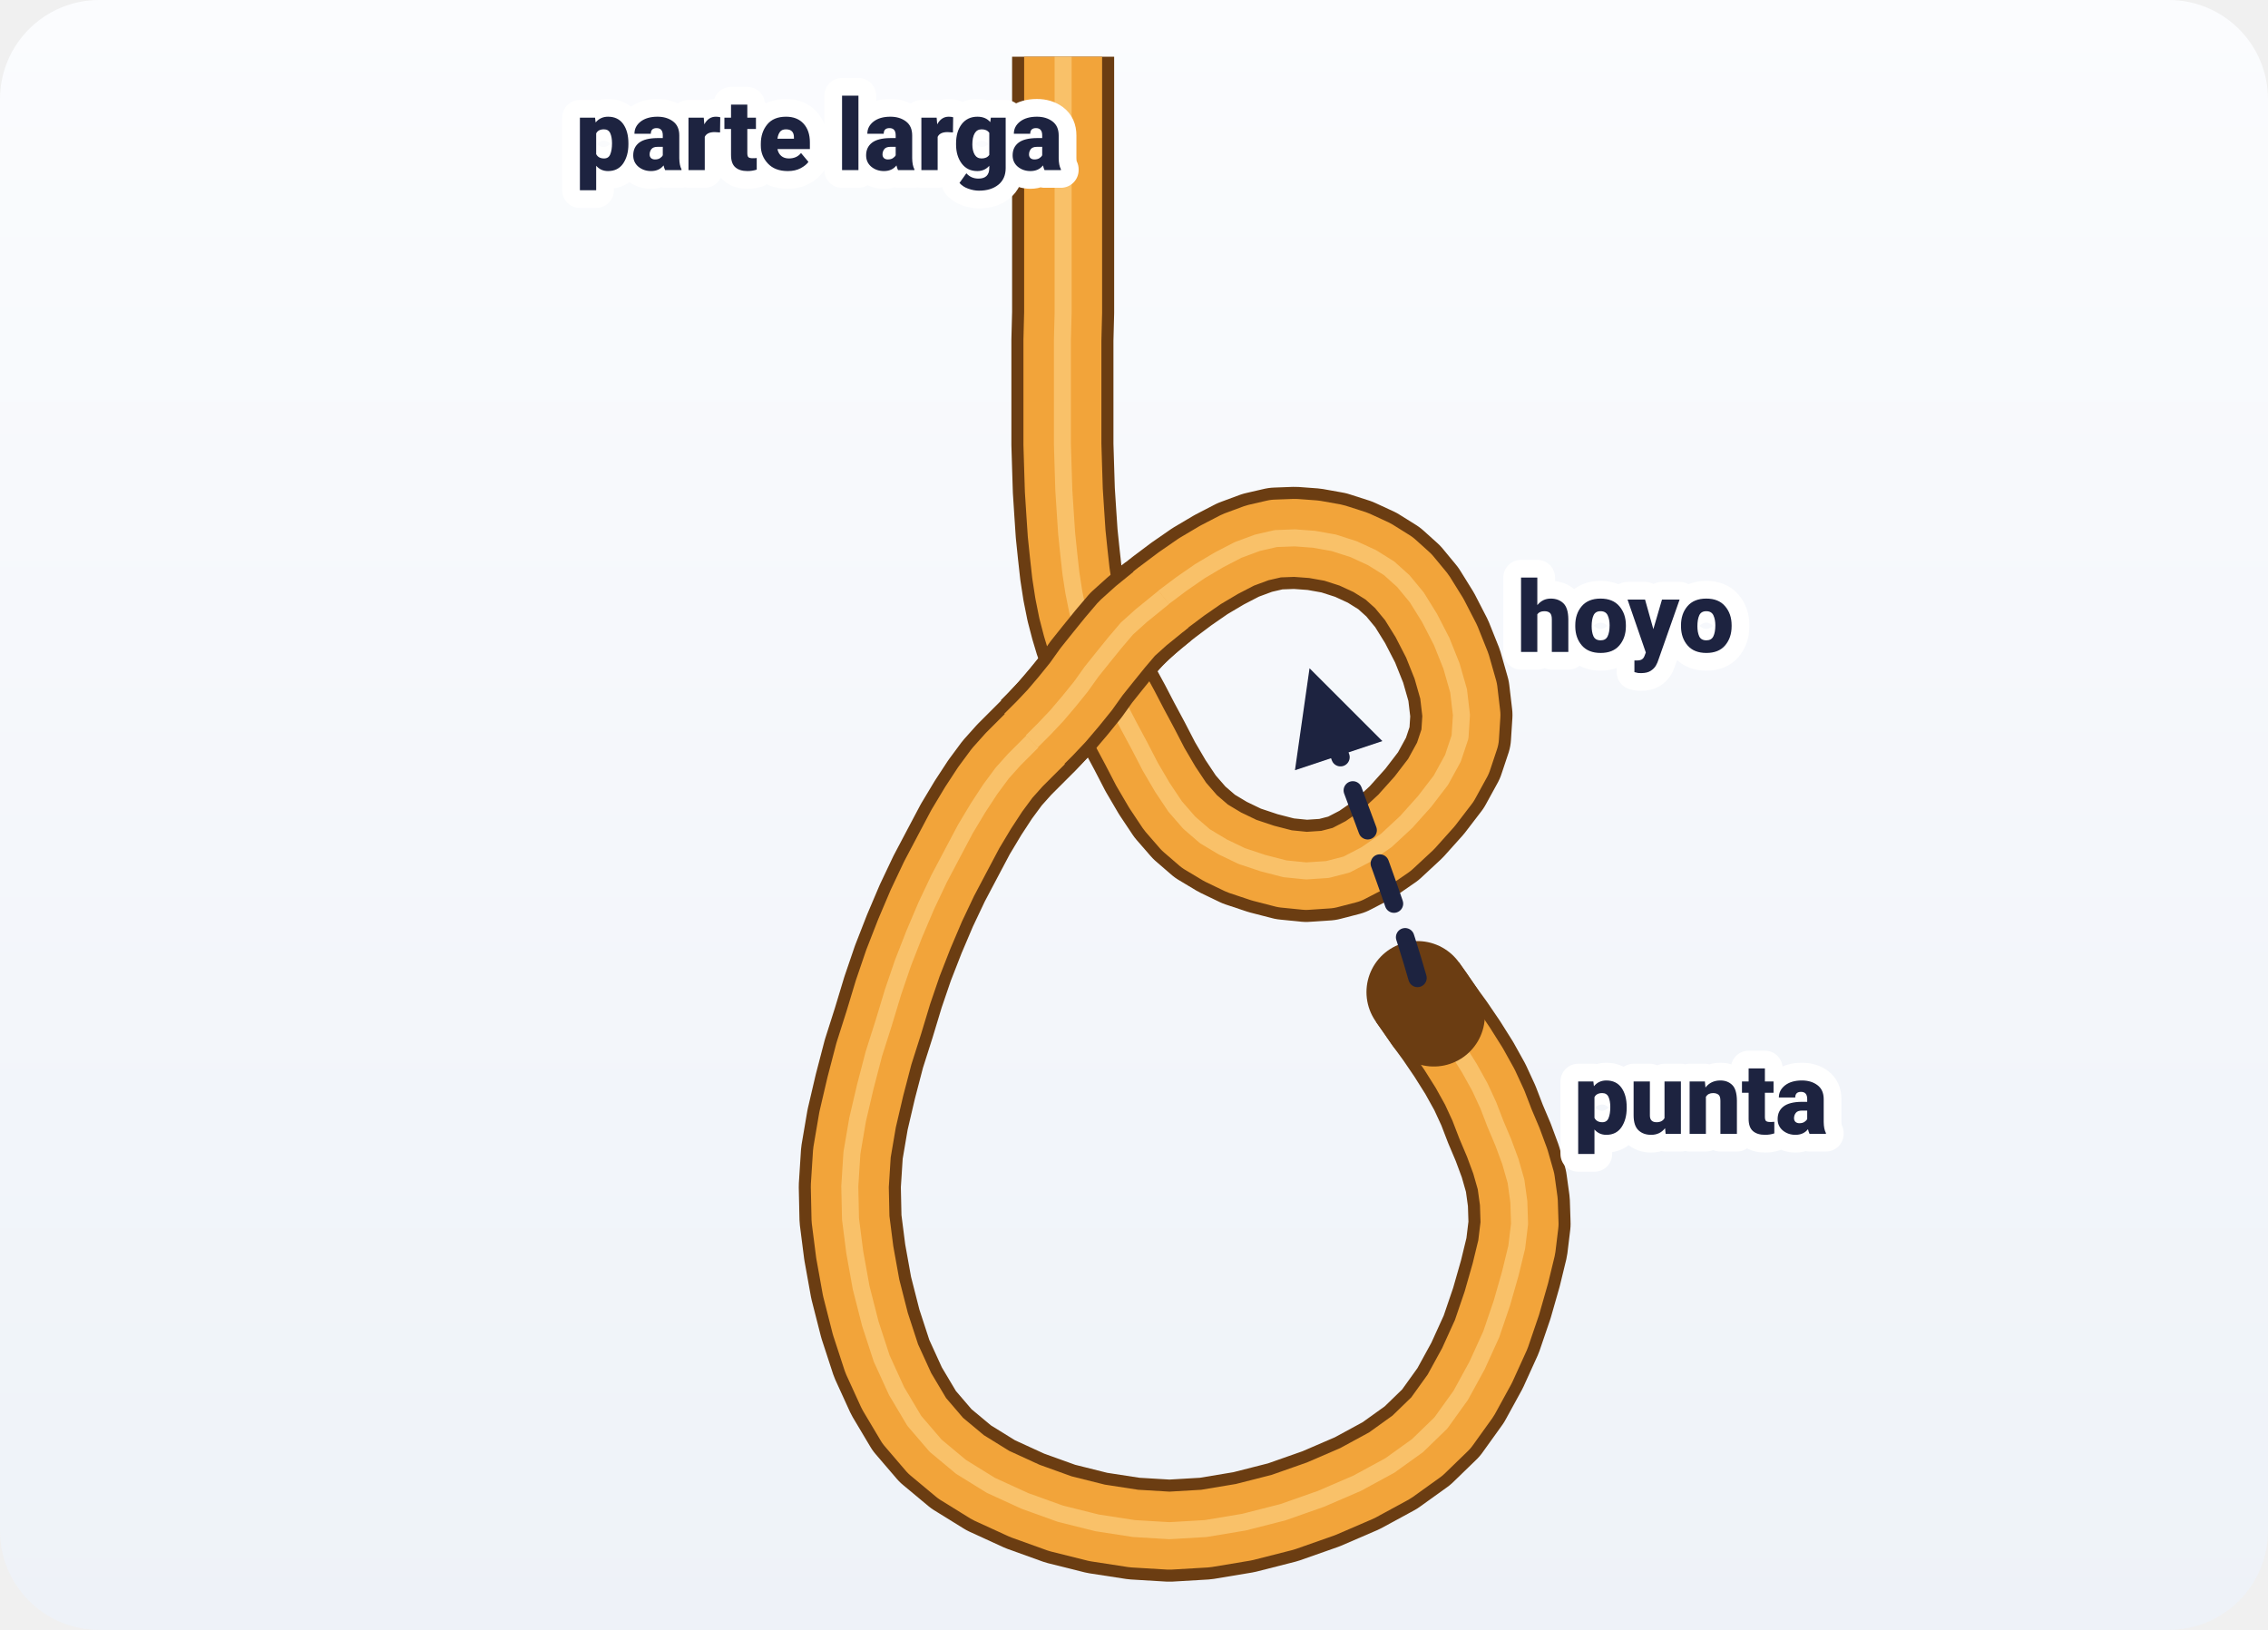
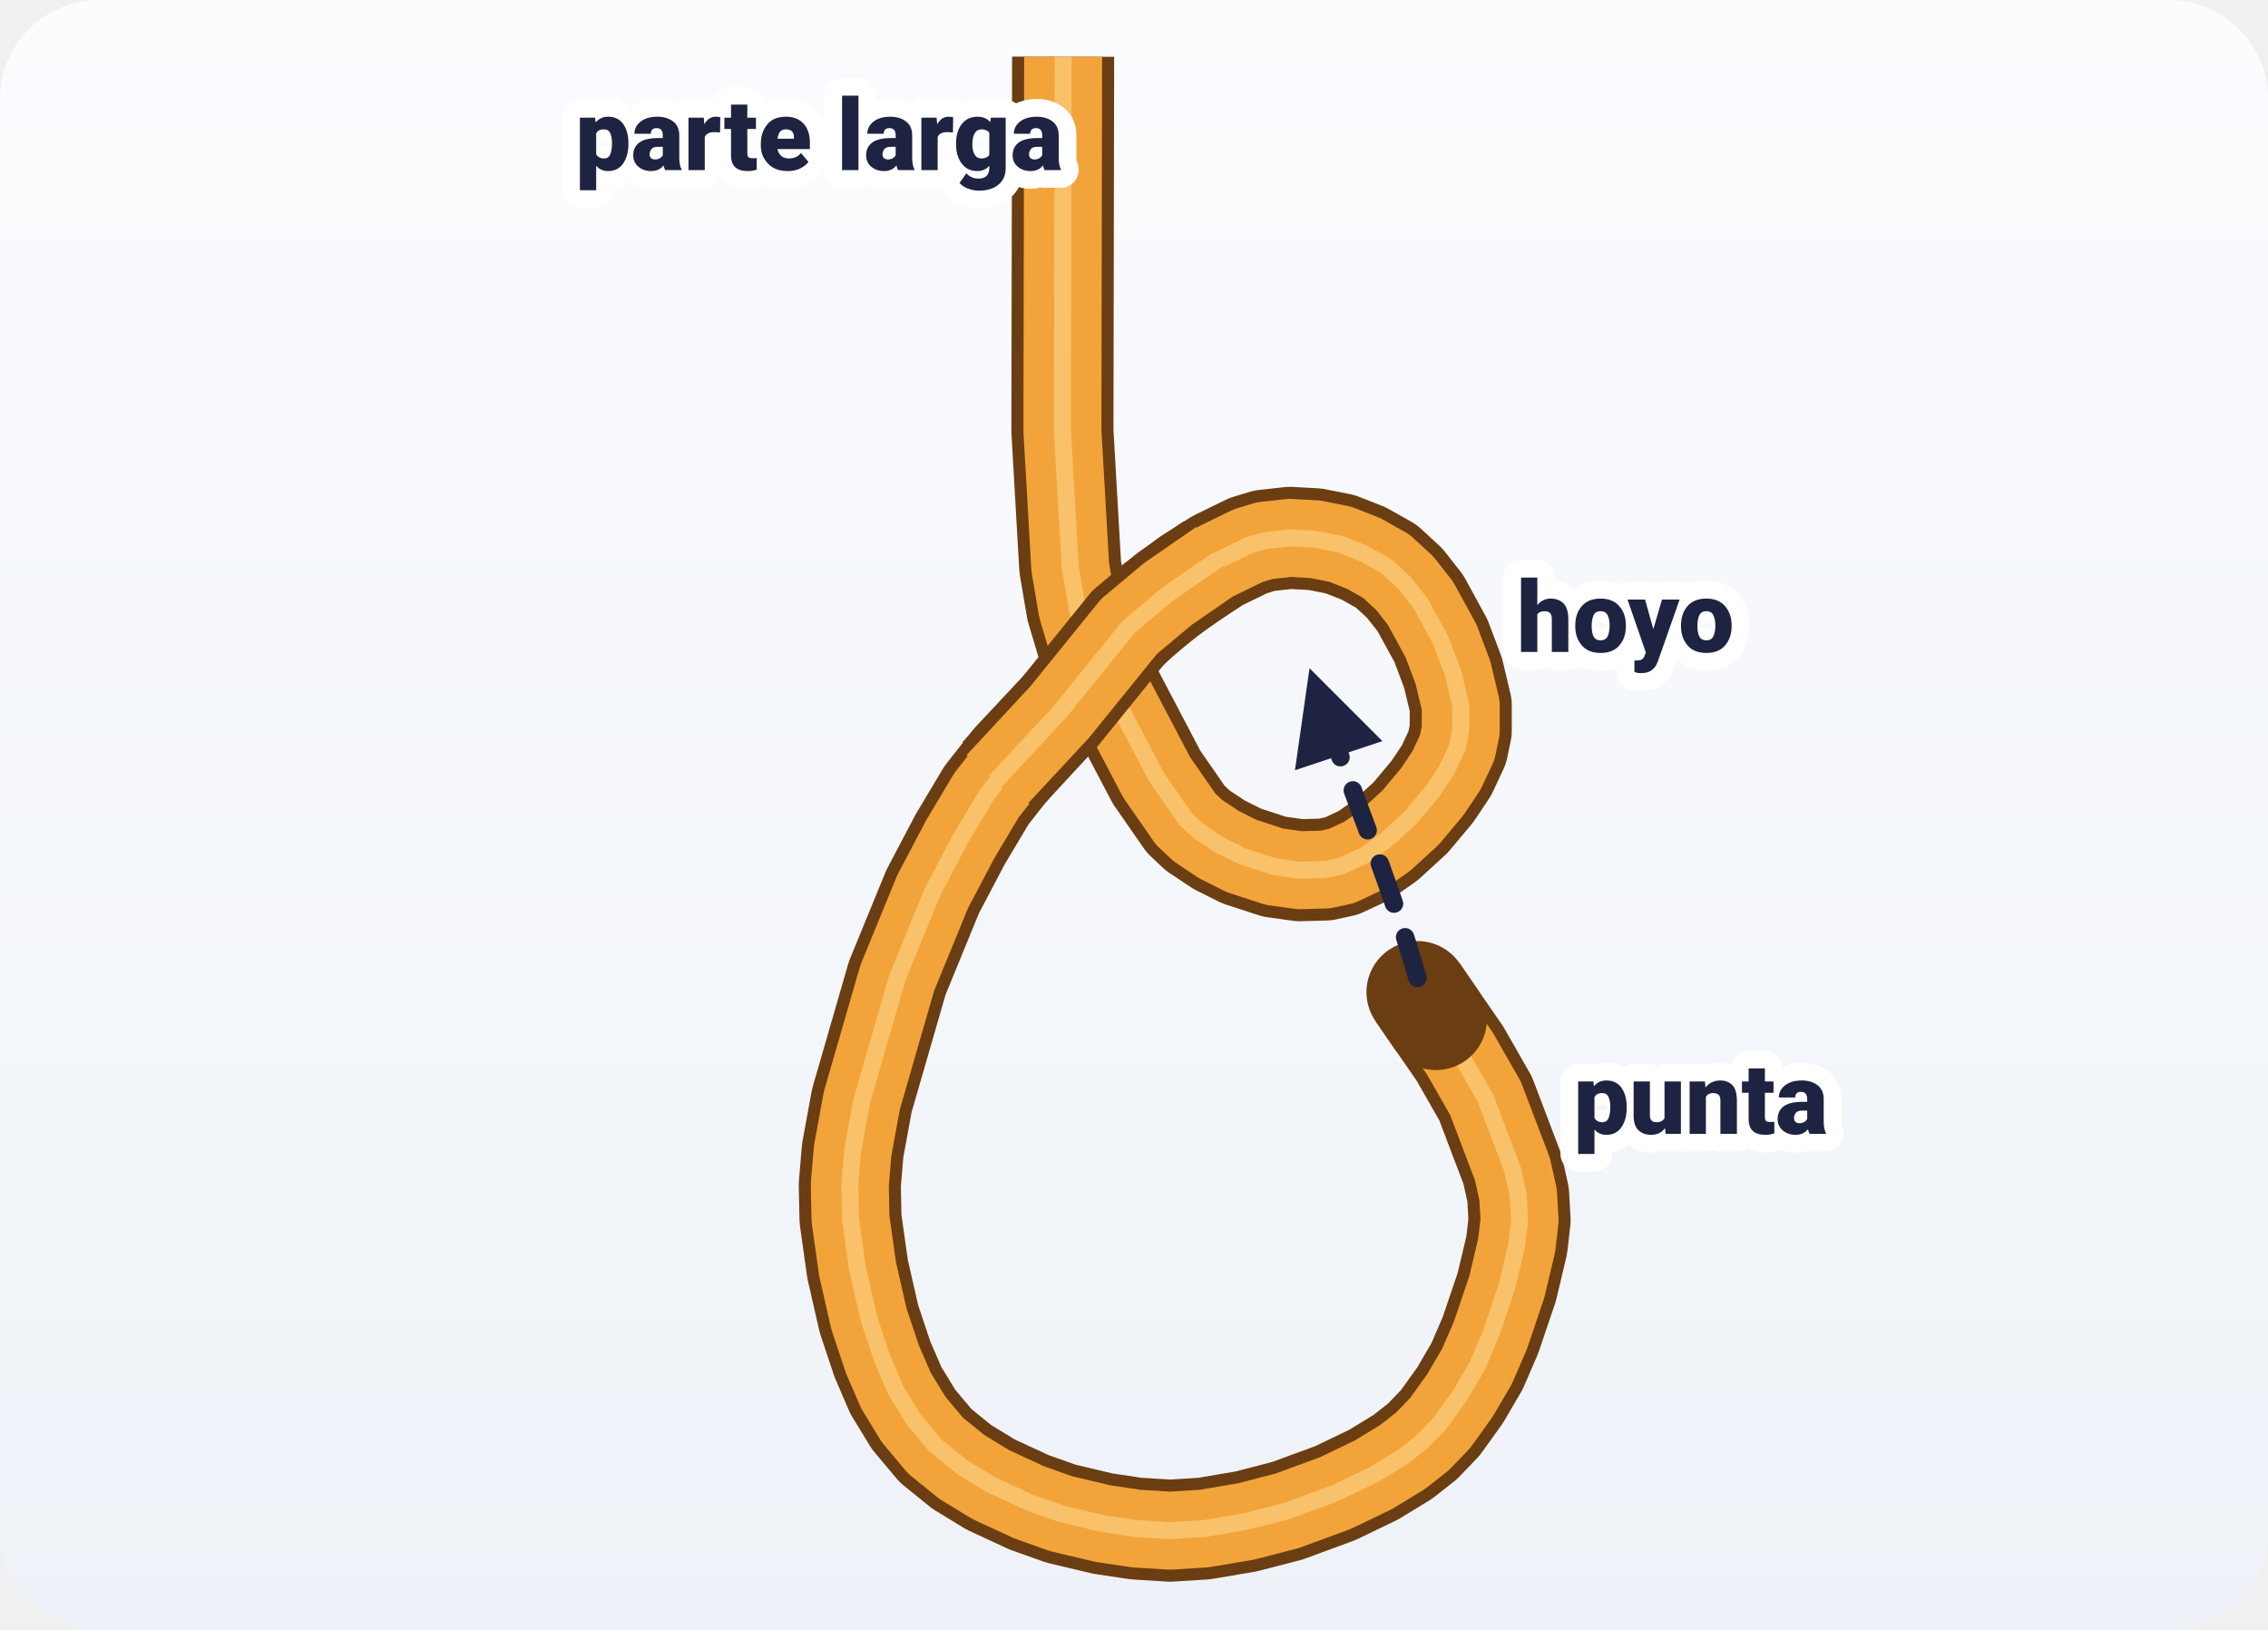
<svg xmlns="http://www.w3.org/2000/svg" viewBox="0 0 320 230" role="img" aria-label="As de guía paso 1: haz un lazo chico con el lado de la punta encima; la punta espera abajo">
  <defs>
    <marker id="ah" viewBox="0 0 10 10" refX="7" refY="5" markerWidth="5" markerHeight="5" orient="auto-start-reverse">
      <path d="M0 0 L10 5 L0 10 z" fill="#1d2340" />
    </marker>
    <style>.lb{font:800 14px system-ui,-apple-system,"Segoe UI",Roboto,sans-serif;fill:#1d2340;paint-order:stroke;stroke:#fff;stroke-width:5px;stroke-linejoin:round}</style>
    <linearGradient id="bg" x1="0" y1="0" x2="0" y2="1">
      <stop offset="0" stop-color="#fbfcfe" />
      <stop offset="1" stop-color="#eef2f8" />
    </linearGradient>
  </defs>
  <rect x="0" y="0" width="320" height="230" rx="14" fill="url(#bg)" />
  <g stroke-linecap="butt" stroke-linejoin="round" fill="none">
-     <path d="M150.0 8.0 150.0 10.9 150.0 15.0 150.0 19.8 150.0 25.0 150.0 30.4 150.0 35.5 150.0 40.0 150.0 44.1 149.9 48.0 149.9 51.9 149.9 55.6 149.9 59.2 149.9 62.7 150.0 66.0 150.1 69.2 150.3 72.3 150.5 75.3 150.8 78.2 151.1 80.9 151.5 83.5 152.0 86.0 152.6 88.3 153.2 90.3 154.0 92.2 154.8 94.0 155.7 95.9 156.8 97.8 158.0 100.0 159.3 102.5 160.8 105.3 162.3 108.2 164.0 111.1 165.8 113.8 167.8 116.1 170.0 118.0 172.5 119.5 175.2 120.8 178.2 121.8 181.3 122.6 184.3 122.9 187.3 122.7 190.0 122.0 192.7 120.6 195.6 118.6 198.4 116.0 201.0 113.1 203.3 110.1 205.0 107.0 206.0 104.0 206.2 100.9 205.8 97.5 204.8 94.0 203.4 90.5 201.7 87.2 199.9 84.3 198.0 82.0 196.0 80.2 193.6 78.7 191.0 77.5 188.2 76.6 185.4 76.1 182.7 75.9 180.0 76.0 177.4 76.6 174.7 77.6 172.0 79.0 169.3 80.6 166.7 82.4 164.3 84.2 162.0 86.0 160.0 87.8 158.1 89.7 156.4 91.7 154.8 93.8 153.3 95.9 151.7 98.0 150.0 100.0 148.3 101.9 146.6 103.7 144.9 105.4 143.1 107.2 141.4 109.1 139.7 111.4 138.0 114.0 136.2 117.0 134.4 120.4 132.5 124.0 130.7 127.8 129.0 131.8 127.4 135.9 126.0 140.0 124.7 144.3 123.3 148.7 122.1 153.3 121.0 158.0 120.2 162.7 119.9 167.4 120.0 172.0 120.6 176.7 121.5 181.7 122.8 186.8 124.4 191.7 126.5 196.3 129.0 200.5 132.0 204.0 135.6 207.0 139.8 209.6 144.6 211.8 149.6 213.6 154.8 214.9 160.0 215.7 165.0 216.0 170.1 215.7 175.5 214.8 181.0 213.4 186.4 211.5 191.5 209.3 196.1 206.8 200.0 204.0 203.3 200.8 206.1 196.9 208.4 192.7 210.4 188.3 211.9 183.9 213.1 179.7 214.0 176.0 214.4 172.7 214.3 169.6 213.9 166.7 213.1 163.9 212.1 161.2 211.0 158.6 210.0 156.0 208.8 153.4 207.3 150.7 205.6 148.0 203.9 145.5 202.3 143.3 201.0 141.4 200.0 140.0" stroke="#6b3d12" stroke-width="14.4" />
+     <path d="M150.0 8.0 149.9 60.8 151.0 80.0 152.0 85.9 153.7 91.6 163.2 109.7 167.3 115.6 169.0 117.2 172.0 119.2 175.2 120.8 179.8 122.3 183.4 122.8 187.0 122.7 189.3 122.2 192.5 120.7 195.5 118.6 199.0 115.4 202.1 111.7 204.1 108.7 205.6 105.5 206.1 103.1 206.1 99.5 205.0 94.9 203.3 90.4 200.4 85.1 198.2 82.3 195.6 79.9 192.4 78.1 189.1 76.8 185.6 76.1 182.0 75.9 178.4 76.3 176.1 77.0 171.8 79.1 167.7 81.7 162.0 86.0 158.5 89.3 150.3 99.6 142.9 107.5 139.2 112.2 135.5 118.4 131.6 125.8 126.6 138.0 121.6 155.3 120.3 162.4 119.9 167.2 120.0 172.0 121.0 179.1 122.6 186.1 124.5 191.8 126.4 196.2 128.9 200.3 132.0 204.0 135.7 207.0 139.8 209.5 145.2 212.0 149.7 213.6 155.6 215.0 160.3 215.7 165.1 216.0 169.9 215.7 175.8 214.7 181.6 213.2 188.4 210.7 193.8 208.1 197.9 205.6 200.7 203.4 203.2 200.8 206.0 196.9 208.4 192.8 210.3 188.4 212.6 181.6 214.0 175.7 214.4 172.2 214.2 168.6 213.4 165.0 209.6 155.0 206.0 148.7 200.0 140.0" stroke="#6b3d12" stroke-width="14.4" />
    <defs>
-       <path id="p1" d="M150.0 8.0 150.0 10.9 150.0 15.0 150.0 19.8 150.0 25.0 150.0 30.4 150.0 35.5 150.0 40.0 150.0 44.1 149.9 48.0 149.9 51.9 149.9 55.6 149.9 59.2 149.9 62.7 150.0 66.0 150.1 69.2 150.3 72.3 150.5 75.3 150.8 78.2 151.1 80.9 151.5 83.5 152.0 86.0 152.6 88.3 153.2 90.3 154.0 92.2 154.8 94.0 155.7 95.9 156.8 97.8 158.0 100.0 159.3 102.5 160.8 105.3 162.3 108.2 164.0 111.1 165.8 113.8 167.8 116.1 170.0 118.0 172.5 119.5 175.2 120.8 178.2 121.8 181.3 122.6 184.3 122.9 187.3 122.7 190.0 122.0 192.7 120.6 195.6 118.6 198.4 116.0 201.0 113.1 203.3 110.1 205.0 107.0 206.0 104.0 206.2 100.9 205.8 97.5 204.8 94.0 203.4 90.5 201.7 87.2 199.9 84.3 198.0 82.0 196.0 80.2 193.6 78.7 191.0 77.5 188.2 76.6 185.4 76.1 182.7 75.9 180.0 76.0 177.4 76.6 174.7 77.6 172.0 79.0 169.3 80.6 166.7 82.4 164.3 84.2 162.0 86.0 160.0 87.8 158.1 89.7 156.4 91.7 154.8 93.8 153.3 95.9 151.7 98.0 150.0 100.0 148.3 101.9 146.6 103.7 144.9 105.4 143.1 107.2 141.4 109.1 139.7 111.4 138.0 114.0 136.2 117.0 134.4 120.4 132.5 124.0 130.7 127.8 129.0 131.8 127.4 135.9 126.0 140.0 124.7 144.3 123.3 148.7 122.1 153.3 121.0 158.0 120.2 162.7 119.9 167.4 120.0 172.0 120.6 176.7 121.5 181.7 122.8 186.8 124.4 191.7 126.5 196.3 129.0 200.5 132.0 204.0 135.6 207.0 139.8 209.6 144.6 211.8 149.6 213.6 154.8 214.9 160.0 215.7 165.0 216.0 170.1 215.7 175.5 214.8 181.0 213.4 186.4 211.5 191.5 209.3 196.1 206.8 200.0 204.0 203.3 200.8 206.1 196.9 208.4 192.7 210.4 188.3 211.9 183.9 213.1 179.7 214.0 176.0 214.4 172.7 214.3 169.6 213.9 166.7 213.1 163.9 212.1 161.2 211.0 158.6 210.0 156.0 208.8 153.4 207.3 150.7 205.6 148.0 203.9 145.5 202.3 143.3 201.0 141.4 200.0 140.0" />
+       <path id="p1" d="M150.0 8.0 149.9 60.8 151.0 80.0 152.0 85.9 153.7 91.6 163.2 109.7 167.3 115.6 169.0 117.2 172.0 119.2 175.2 120.8 179.8 122.3 183.4 122.8 187.0 122.7 189.3 122.2 192.5 120.7 195.5 118.6 199.0 115.4 202.1 111.7 204.1 108.7 205.6 105.5 206.1 103.1 206.1 99.5 205.0 94.9 203.3 90.4 200.4 85.1 198.2 82.3 195.6 79.9 192.4 78.1 189.1 76.8 185.6 76.1 182.0 75.9 178.4 76.3 176.1 77.0 171.8 79.1 167.7 81.7 162.0 86.0 158.5 89.3 150.3 99.6 142.9 107.5 139.2 112.2 135.5 118.4 131.6 125.8 126.6 138.0 121.6 155.3 120.3 162.4 119.9 167.2 120.0 172.0 121.0 179.1 122.6 186.1 124.5 191.8 126.4 196.2 128.9 200.3 132.0 204.0 135.7 207.0 139.8 209.5 145.2 212.0 149.7 213.6 155.6 215.0 160.3 215.7 165.1 216.0 169.9 215.7 175.8 214.7 181.6 213.2 188.4 210.7 193.8 208.1 197.9 205.6 200.7 203.4 203.2 200.8 206.0 196.9 208.4 192.8 210.3 188.4 212.6 181.6 214.0 175.7 214.4 172.2 214.2 168.6 213.4 165.0 209.6 155.0 206.0 148.7 200.0 140.0" />
    </defs>
    <use href="#p1" stroke="#f2a43a" stroke-width="11.0" />
    <use href="#p1" stroke="#ffd890" stroke-width="2.4" stroke-opacity=".55" />
-     <line x1="202.3" y1="143.3" x2="200.0" y2="140.0" stroke="#6b3d12" stroke-width="14.4" stroke-linecap="round" />
-     <path d="M163.4 84.9 161.0 86.9 159.0 88.7 157.3 90.7 155.6 92.8 154.0 94.8 152.5 96.9 150.8 99.0 149.1 101.0 147.4 102.8 146.3 103.9" stroke="#6b3d12" stroke-width="14.4" />
+     <line x1="202.6" y1="143.8" x2="200.0" y2="140.0" stroke="#6b3d12" stroke-width="14.4" stroke-linecap="round" />
+     <path d="M171.1 79.5 164.8 83.8 159.3 88.4 149.5 100.5 141.1 109.6" stroke="#6b3d12" stroke-width="14.4" />
    <defs>
-       <path id="p2" d="M164.2 84.3 161.0 86.9 159.0 88.7 157.3 90.7 155.6 92.8 154.0 94.8 152.5 96.9 150.8 99.0 149.1 101.0 147.4 102.8 145.6 104.6" />
+       <path id="p2" d="M171.9 78.9 164.8 83.8 159.3 88.4 149.5 100.5 140.4 110.3" />
    </defs>
    <use href="#p2" stroke="#f2a43a" stroke-width="11.0" />
    <use href="#p2" stroke="#ffd890" stroke-width="2.4" stroke-opacity=".55" />
  </g>
  <path d="M200 138 C 196 124, 190 110, 186 98" fill="none" stroke="#1d2340" stroke-width="2.6" stroke-dasharray="6 5" stroke-linecap="round" marker-end="url(#ah)" />
  <text x="150" y="24" text-anchor="end" class="lb">parte larga</text>
  <text x="214" y="92" text-anchor="start" class="lb">hoyo</text>
  <text x="222" y="160" text-anchor="start" class="lb">punta</text>
</svg>
